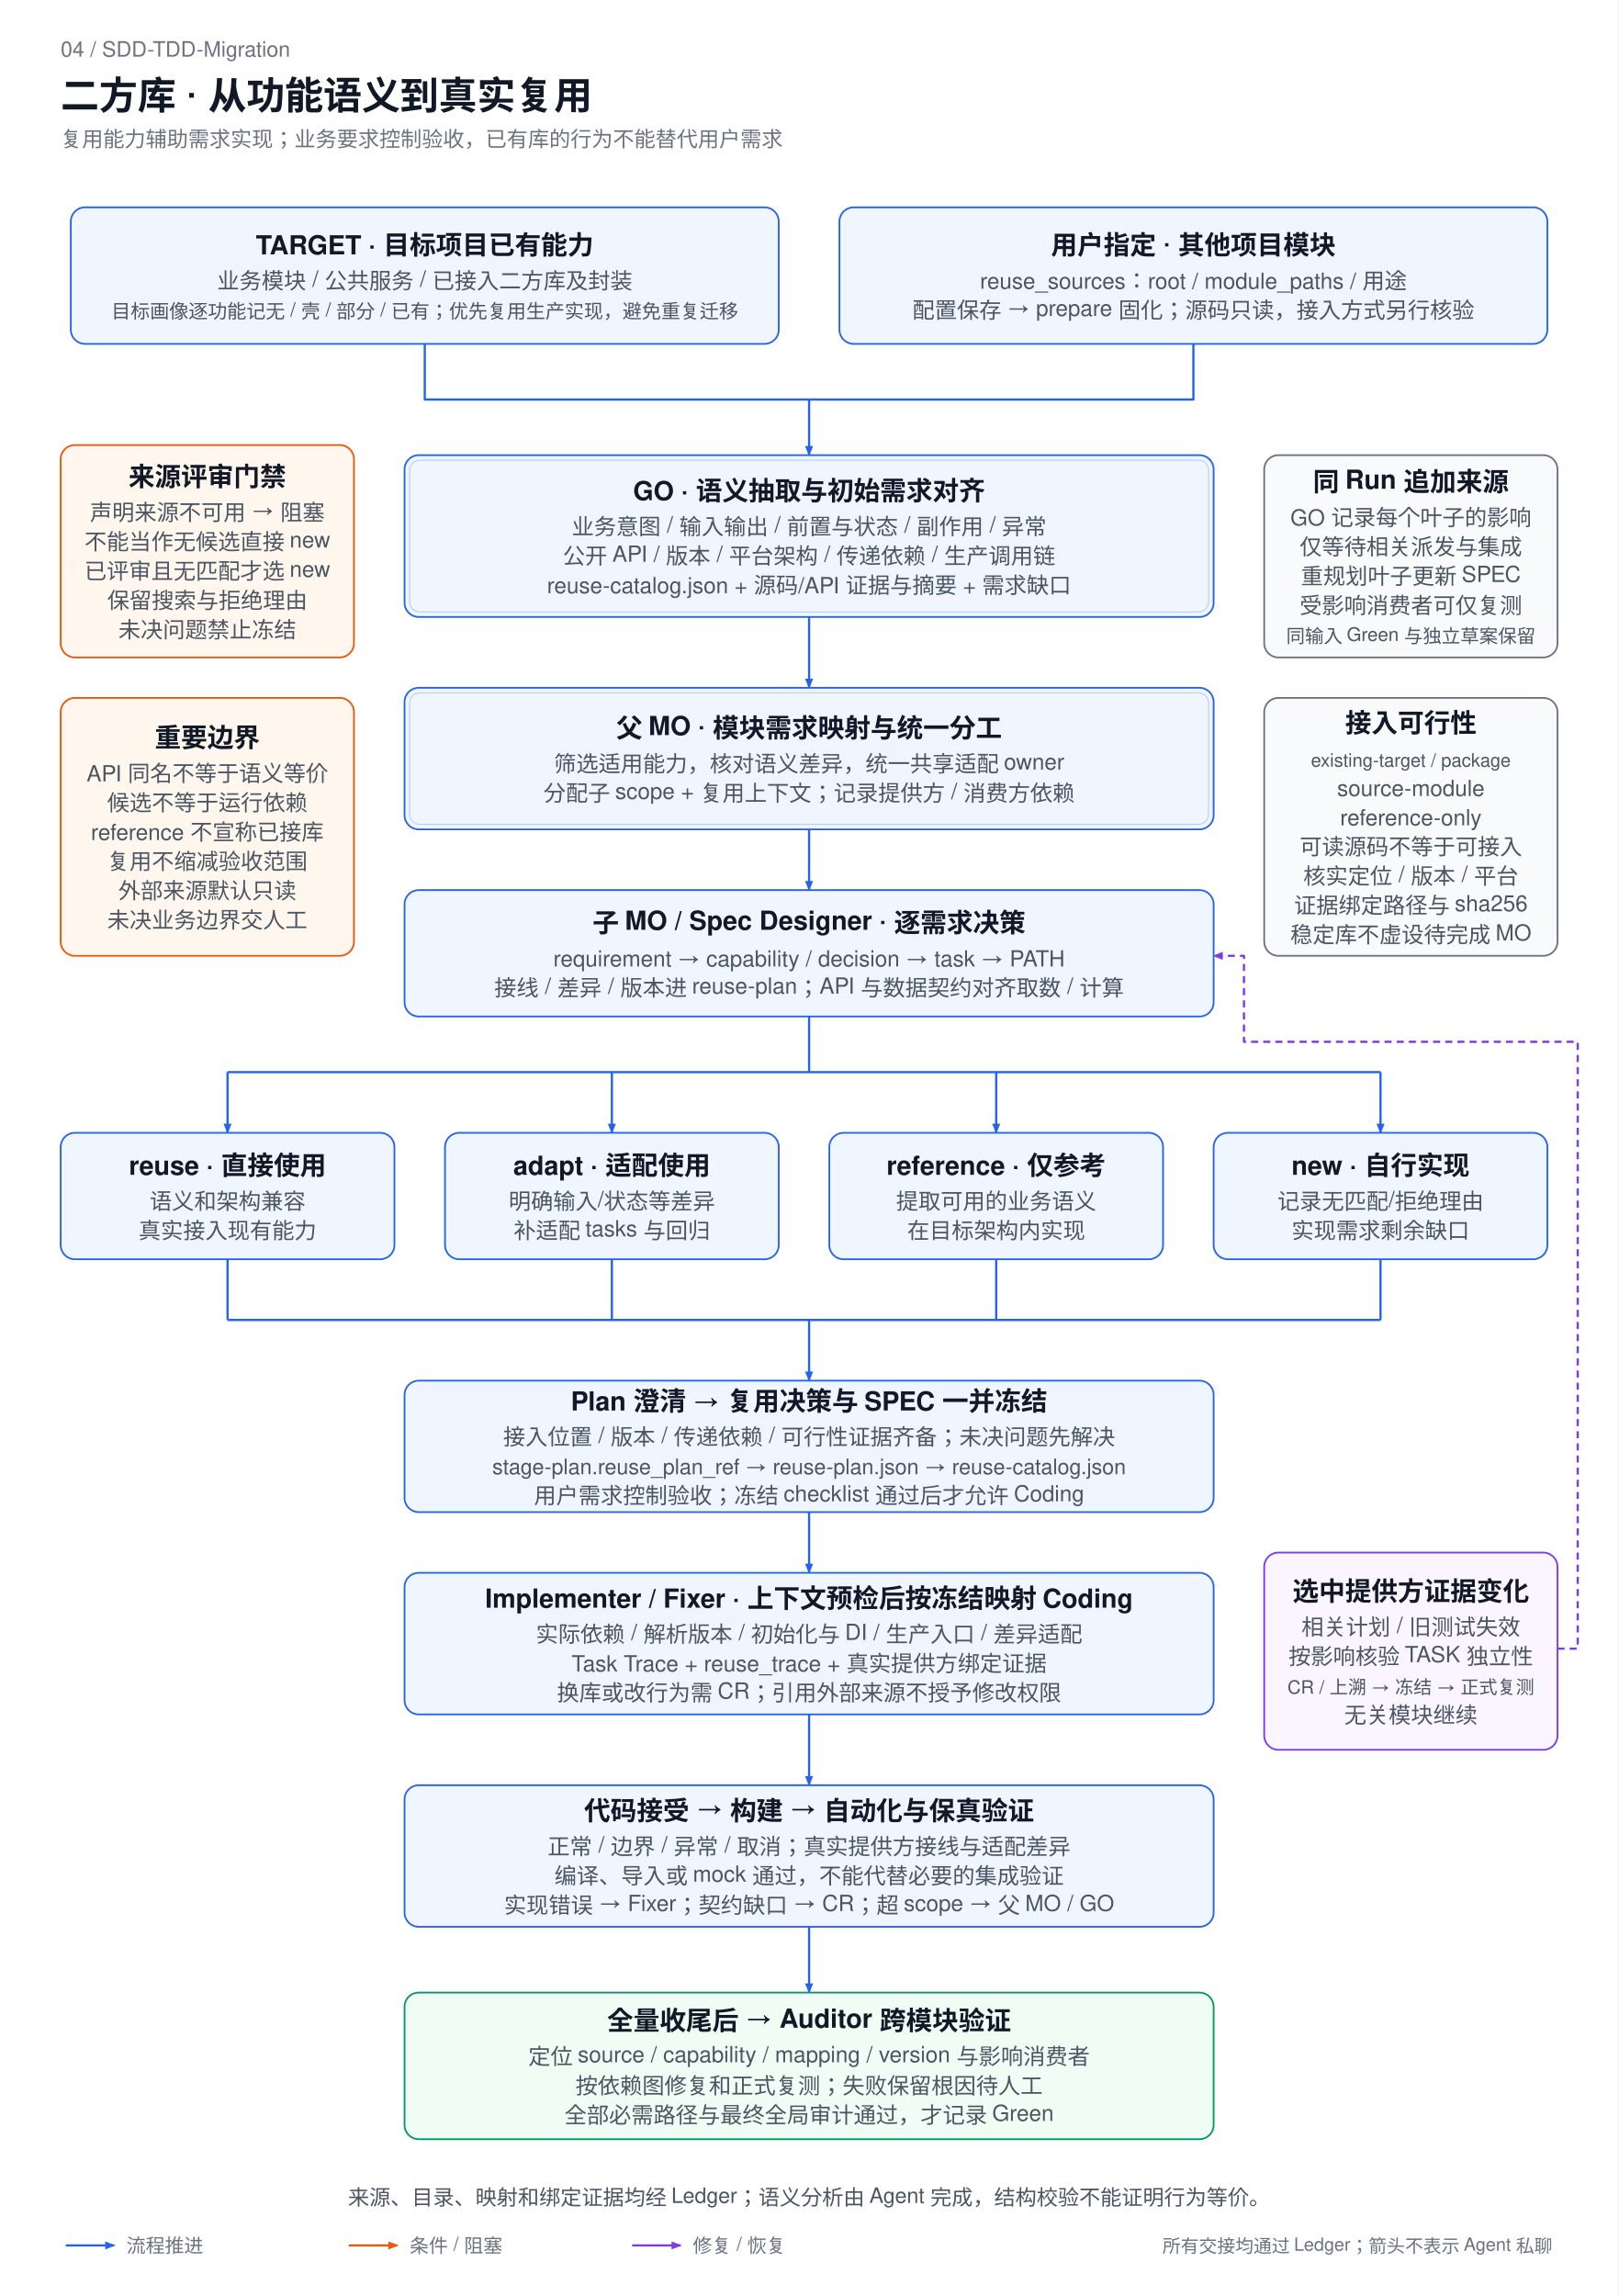
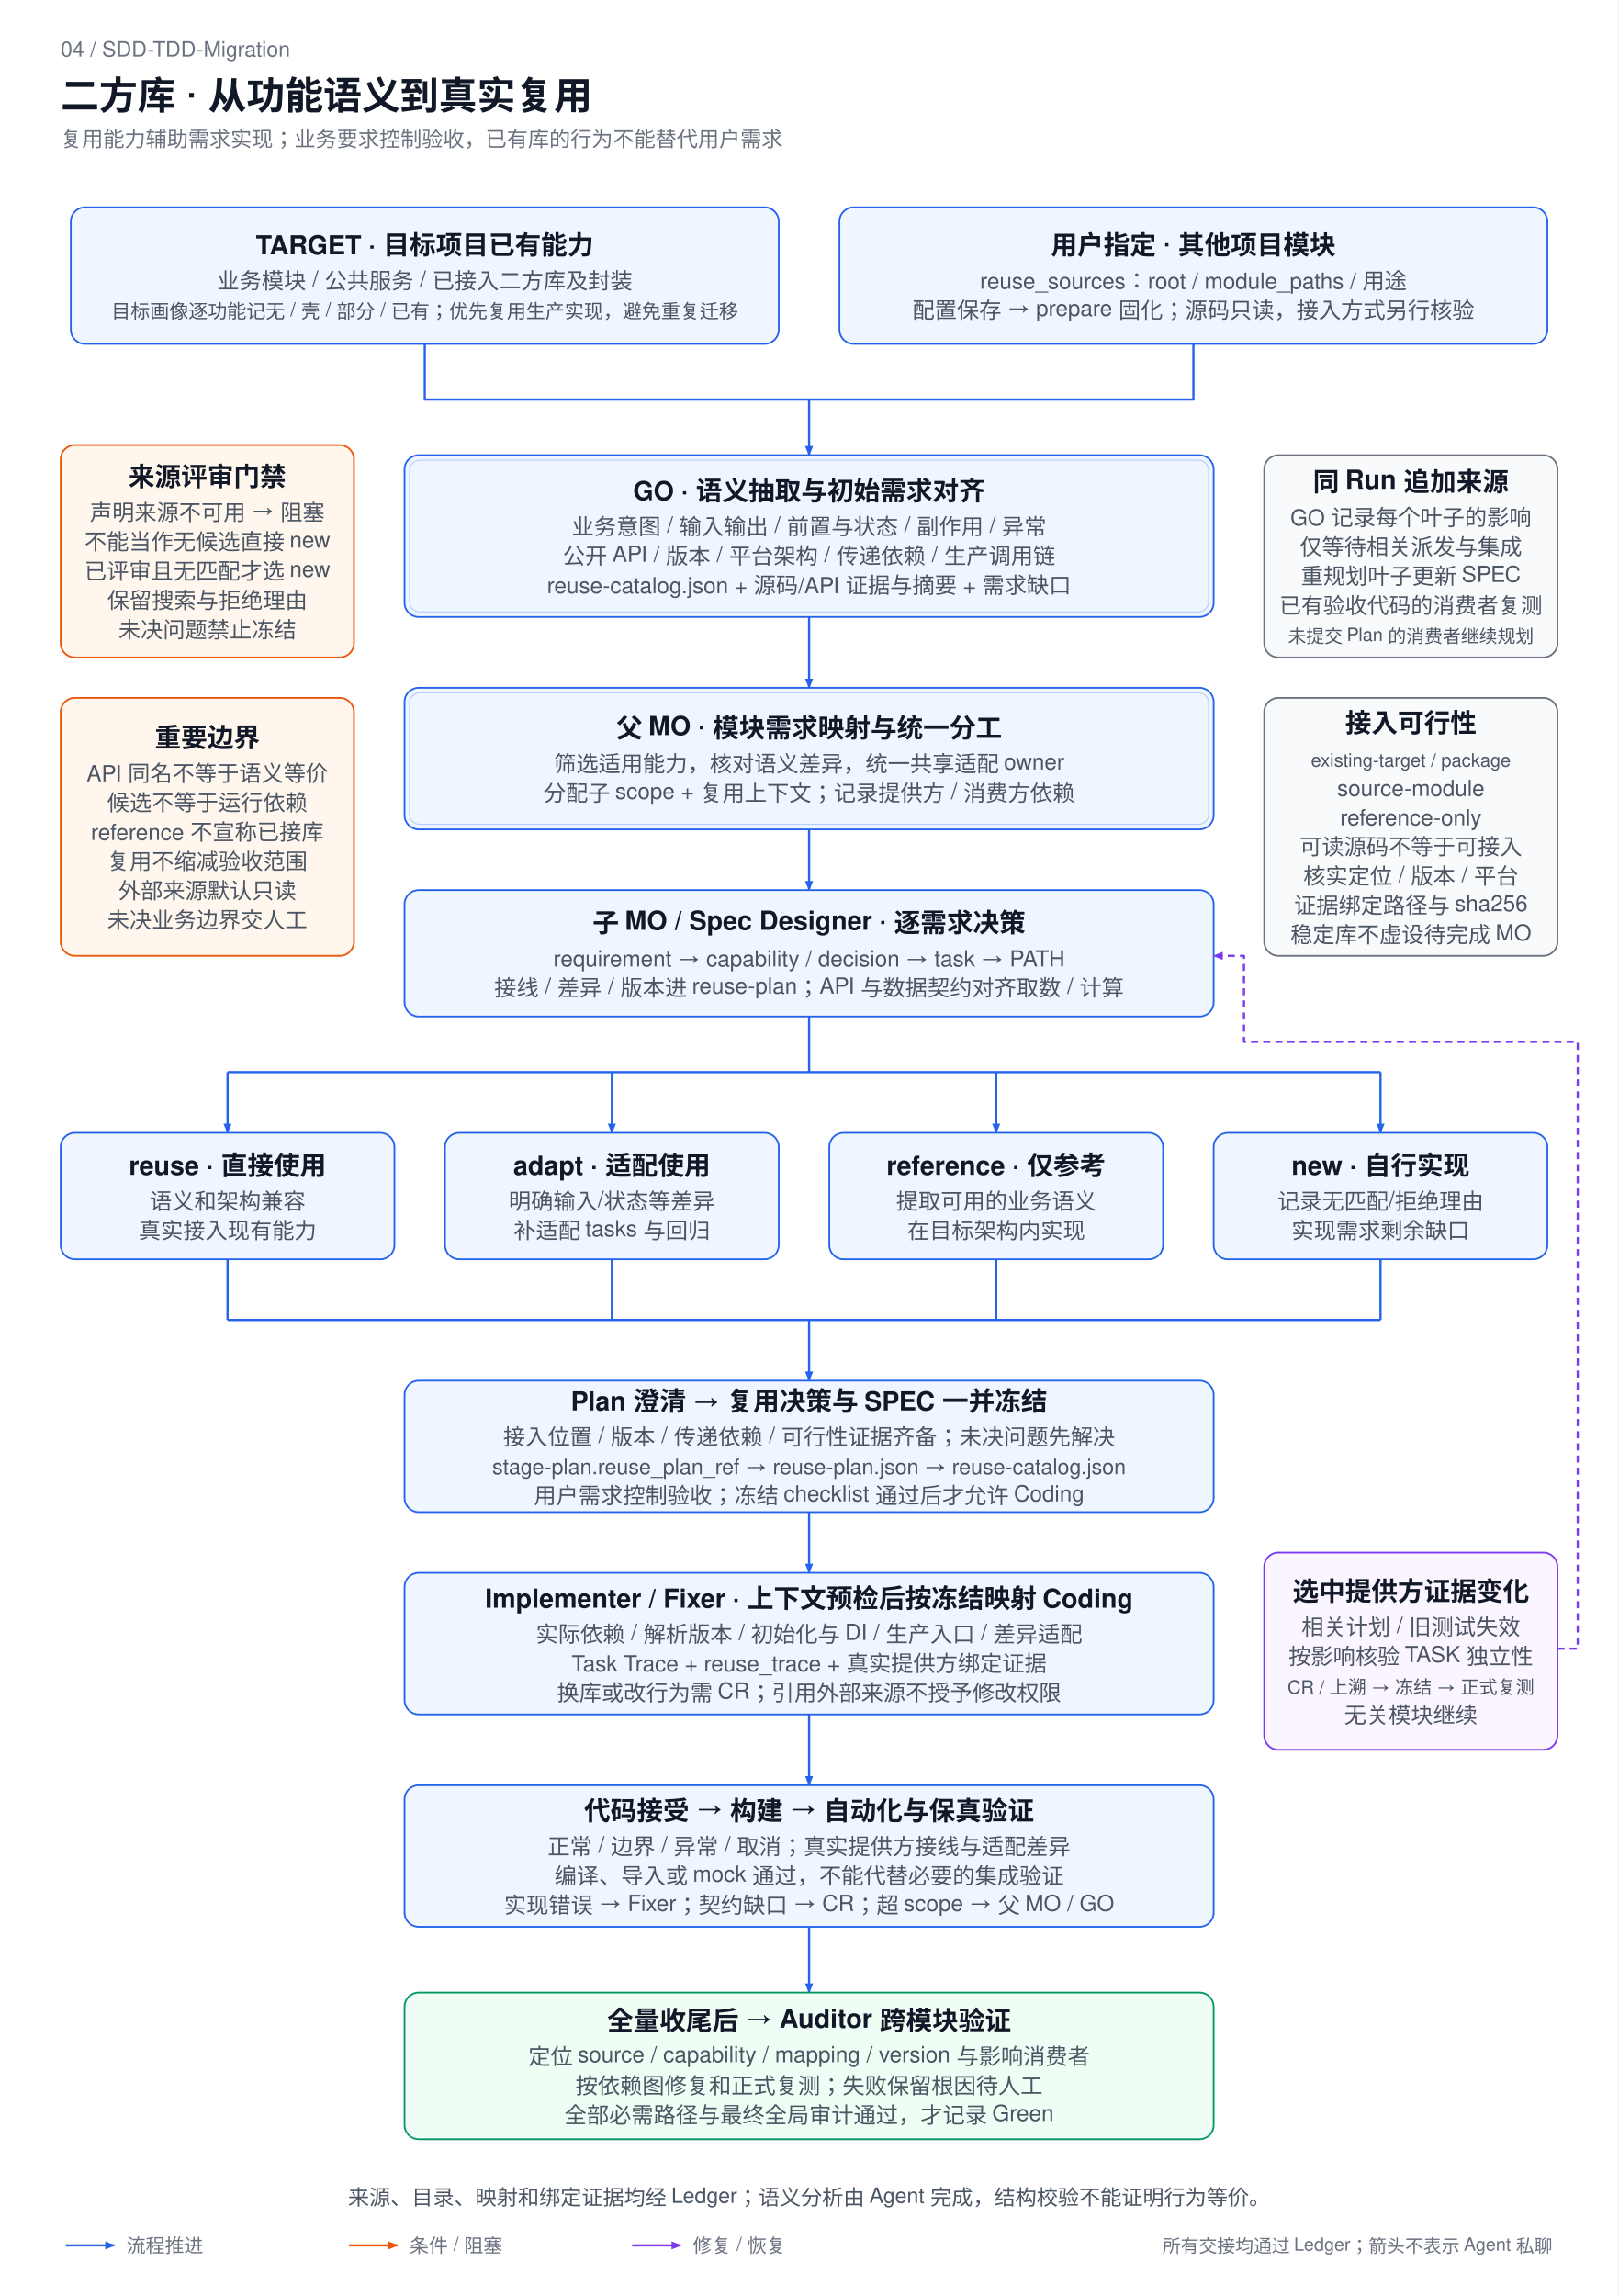
<svg xmlns="http://www.w3.org/2000/svg" width="1600" height="2270" viewBox="0 0 1600 2270" role="img" aria-labelledby="title desc">
  <style>text {font-family: "Helvetica Neue", Helvetica, Arial, "PingFang SC", "Microsoft YaHei", sans-serif;}</style>
  <defs>
    <marker id="arrow-blue" markerWidth="10" markerHeight="8" refX="9" refY="4" orient="auto" markerUnits="userSpaceOnUse">
      <path d="M0,0 L10,4 L0,8 Z" fill="#2563eb" />
    </marker>
    <marker id="arrow-orange" markerWidth="10" markerHeight="8" refX="9" refY="4" orient="auto" markerUnits="userSpaceOnUse">
      <path d="M0,0 L10,4 L0,8 Z" fill="#ea580c" />
    </marker>
    <marker id="arrow-green" markerWidth="10" markerHeight="8" refX="9" refY="4" orient="auto" markerUnits="userSpaceOnUse">
      <path d="M0,0 L10,4 L0,8 Z" fill="#059669" />
    </marker>
    <marker id="arrow-purple" markerWidth="10" markerHeight="8" refX="9" refY="4" orient="auto" markerUnits="userSpaceOnUse">
      <path d="M0,0 L10,4 L0,8 Z" fill="#7c3aed" />
    </marker>
    <marker id="arrow-gray" markerWidth="10" markerHeight="8" refX="9" refY="4" orient="auto" markerUnits="userSpaceOnUse">
      <path d="M0,0 L10,4 L0,8 Z" fill="#6b7280" />
    </marker>
  </defs>
  <rect width="1600" height="2270" fill="white" />
  <text x="60" y="56" font-size="21.00" fill="#6b7280" text-anchor="start" font-weight="400">04  /  SDD-TDD-Migration</text>
  <text x="60" y="108" font-size="38.00" fill="#111827" text-anchor="start" font-weight="700">二方库 · 从功能语义到真实复用</text>
  <text x="60" y="145" font-size="21.00" fill="#6b7280" text-anchor="start" font-weight="400">复用能力辅助需求实现；业务要求控制验收，已有库的行为不能替代用户需求</text>
  <rect x="70" y="205" width="700" height="135" rx="14" fill="#eff6ff" stroke="#2563eb" stroke-width="1.7" />
  <text x="420.0" y="251.5" font-size="26.00" fill="#111827" text-anchor="middle" font-weight="650">TARGET · 目标项目已有能力</text>
  <text x="420.0" y="285.5" font-size="22.00" fill="#4b5563" text-anchor="middle" font-weight="400">业务模块 / 公共服务 / 已接入二方库及封装</text>
  <text x="420.0" y="314.5" font-size="19.07" fill="#4b5563" text-anchor="middle" font-weight="400">目标画像逐功能记无 / 壳 / 部分 / 已有；优先复用生产实现，避免重复迁移</text>
  <rect x="830" y="205" width="700" height="135" rx="14" fill="#eff6ff" stroke="#2563eb" stroke-width="1.7" />
  <text x="1180.0" y="251.5" font-size="26.00" fill="#111827" text-anchor="middle" font-weight="650">用户指定 · 其他项目模块</text>
  <text x="1180.0" y="285.5" font-size="22.00" fill="#4b5563" text-anchor="middle" font-weight="400">reuse_sources：root / module_paths / 用途</text>
  <text x="1180.0" y="314.5" font-size="22.00" fill="#4b5563" text-anchor="middle" font-weight="400">配置保存 → prepare 固化；源码只读，接入方式另行核验</text>
  <path d="M420,340 L420,395 L800,395" fill="none" stroke="#2563eb" stroke-width="2.2" stroke-linejoin="round" />
  <path d="M1180,340 L1180,395 L800,395" fill="none" stroke="#2563eb" stroke-width="2.2" stroke-linejoin="round" />
  <path d="M800,395 L800,450" fill="none" stroke="#2563eb" stroke-width="2.2" stroke-linejoin="round" marker-end="url(#arrow-blue)" />
  <rect x="400" y="450" width="800" height="160" rx="14" fill="#eff6ff" stroke="#2563eb" stroke-width="1.7" />
  <rect x="405" y="455" width="790" height="150" rx="10" fill="none" stroke="#2563eb" stroke-opacity="0.28" />
  <text x="800.0" y="494.5" font-size="26.00" fill="#111827" text-anchor="middle" font-weight="650">GO · 语义抽取与初始需求对齐</text>
  <text x="800.0" y="528.5" font-size="22.00" fill="#4b5563" text-anchor="middle" font-weight="400">业务意图 / 输入输出 / 前置与状态 / 副作用 / 异常</text>
  <text x="800.0" y="557.5" font-size="22.00" fill="#4b5563" text-anchor="middle" font-weight="400">公开 API / 版本 / 平台架构 / 传递依赖 / 生产调用链</text>
  <text x="800.0" y="586.5" font-size="22.00" fill="#4b5563" text-anchor="middle" font-weight="400">reuse-catalog.json + 源码/API 证据与摘要 + 需求缺口</text>
  <path d="M800,610 L800,680" fill="none" stroke="#2563eb" stroke-width="2.2" stroke-linejoin="round" marker-end="url(#arrow-blue)" />
  <rect x="400" y="680" width="800" height="140" rx="14" fill="#eff6ff" stroke="#2563eb" stroke-width="1.7" />
  <rect x="405" y="685" width="790" height="130" rx="10" fill="none" stroke="#2563eb" stroke-opacity="0.28" />
  <text x="800.0" y="729.0" font-size="26.00" fill="#111827" text-anchor="middle" font-weight="650">父 MO · 模块需求映射与统一分工</text>
  <text x="800.0" y="763.0" font-size="22.00" fill="#4b5563" text-anchor="middle" font-weight="400">筛选适用能力，核对语义差异，统一共享适配 owner</text>
  <text x="800.0" y="792.0" font-size="22.00" fill="#4b5563" text-anchor="middle" font-weight="400">分配子 scope + 复用上下文；记录提供方 / 消费方依赖</text>
  <path d="M800,820 L800,880" fill="none" stroke="#2563eb" stroke-width="2.2" stroke-linejoin="round" marker-end="url(#arrow-blue)" />
  <rect x="400" y="880" width="800" height="125" rx="14" fill="#eff6ff" stroke="#2563eb" stroke-width="1.7" />
  <text x="800.0" y="921.5" font-size="26.00" fill="#111827" text-anchor="middle" font-weight="650">子 MO / Spec Designer · 逐需求决策</text>
  <text x="800.0" y="955.5" font-size="22.00" fill="#4b5563" text-anchor="middle" font-weight="400">requirement → capability / decision → task → PATH</text>
  <text x="800.0" y="984.5" font-size="22.00" fill="#4b5563" text-anchor="middle" font-weight="400">接线 / 差异 / 版本进 reuse-plan；API 与数据契约对齐取数 / 计算</text>
  <path d="M800,1005 L800,1060" fill="none" stroke="#2563eb" stroke-width="2.2" stroke-linejoin="round" />
  <path d="M225,1060 L1365,1060" fill="none" stroke="#2563eb" stroke-width="2.2" stroke-linejoin="round" />
  <path d="M225,1060 L225,1120" fill="none" stroke="#2563eb" stroke-width="2.2" stroke-linejoin="round" marker-end="url(#arrow-blue)" />
  <rect x="60" y="1120" width="330" height="125" rx="14" fill="#eff6ff" stroke="#2563eb" stroke-width="1.7" />
  <text x="225.0" y="1161.5" font-size="26.00" fill="#111827" text-anchor="middle" font-weight="650">reuse · 直接使用</text>
  <text x="225.0" y="1195.5" font-size="22.00" fill="#4b5563" text-anchor="middle" font-weight="400">语义和架构兼容</text>
  <text x="225.0" y="1224.5" font-size="22.00" fill="#4b5563" text-anchor="middle" font-weight="400">真实接入现有能力</text>
  <path d="M225,1245 L225,1305" fill="none" stroke="#2563eb" stroke-width="2.2" stroke-linejoin="round" />
  <path d="M605,1060 L605,1120" fill="none" stroke="#2563eb" stroke-width="2.2" stroke-linejoin="round" marker-end="url(#arrow-blue)" />
  <rect x="440" y="1120" width="330" height="125" rx="14" fill="#eff6ff" stroke="#2563eb" stroke-width="1.7" />
  <text x="605.0" y="1161.5" font-size="26.00" fill="#111827" text-anchor="middle" font-weight="650">adapt · 适配使用</text>
  <text x="605.0" y="1195.5" font-size="22.00" fill="#4b5563" text-anchor="middle" font-weight="400">明确输入/状态等差异</text>
  <text x="605.0" y="1224.5" font-size="22.00" fill="#4b5563" text-anchor="middle" font-weight="400">补适配 tasks 与回归</text>
  <path d="M605,1245 L605,1305" fill="none" stroke="#2563eb" stroke-width="2.2" stroke-linejoin="round" />
  <path d="M985,1060 L985,1120" fill="none" stroke="#2563eb" stroke-width="2.2" stroke-linejoin="round" marker-end="url(#arrow-blue)" />
  <rect x="820" y="1120" width="330" height="125" rx="14" fill="#eff6ff" stroke="#2563eb" stroke-width="1.7" />
  <text x="985.0" y="1161.5" font-size="26.00" fill="#111827" text-anchor="middle" font-weight="650">reference · 仅参考</text>
  <text x="985.0" y="1195.5" font-size="22.00" fill="#4b5563" text-anchor="middle" font-weight="400">提取可用的业务语义</text>
  <text x="985.0" y="1224.5" font-size="22.00" fill="#4b5563" text-anchor="middle" font-weight="400">在目标架构内实现</text>
  <path d="M985,1245 L985,1305" fill="none" stroke="#2563eb" stroke-width="2.2" stroke-linejoin="round" />
  <path d="M1365,1060 L1365,1120" fill="none" stroke="#2563eb" stroke-width="2.2" stroke-linejoin="round" marker-end="url(#arrow-blue)" />
  <rect x="1200" y="1120" width="330" height="125" rx="14" fill="#eff6ff" stroke="#2563eb" stroke-width="1.7" />
  <text x="1365.0" y="1161.5" font-size="26.00" fill="#111827" text-anchor="middle" font-weight="650">new · 自行实现</text>
  <text x="1365.0" y="1195.5" font-size="22.00" fill="#4b5563" text-anchor="middle" font-weight="400">记录无匹配/拒绝理由</text>
  <text x="1365.0" y="1224.5" font-size="22.00" fill="#4b5563" text-anchor="middle" font-weight="400">实现需求剩余缺口</text>
  <path d="M1365,1245 L1365,1305" fill="none" stroke="#2563eb" stroke-width="2.2" stroke-linejoin="round" />
  <path d="M225,1305 L1365,1305" fill="none" stroke="#2563eb" stroke-width="2.2" stroke-linejoin="round" />
  <path d="M800,1305 L800,1365" fill="none" stroke="#2563eb" stroke-width="2.2" stroke-linejoin="round" marker-end="url(#arrow-blue)" />
  <rect x="400" y="1365" width="800" height="130" rx="14" fill="#eff6ff" stroke="#2563eb" stroke-width="1.7" />
  <text x="800.0" y="1394.5" font-size="26.00" fill="#111827" text-anchor="middle" font-weight="650">Plan 澄清 → 复用决策与 SPEC 一并冻结</text>
  <text x="800.0" y="1428.5" font-size="22.00" fill="#4b5563" text-anchor="middle" font-weight="400">接入位置 / 版本 / 传递依赖 / 可行性证据齐备；未决问题先解决</text>
  <text x="800.0" y="1457.5" font-size="21.11" fill="#4b5563" text-anchor="middle" font-weight="400">stage-plan.reuse_plan_ref → reuse-plan.json → reuse-catalog.json</text>
  <text x="800.0" y="1486.5" font-size="22.00" fill="#4b5563" text-anchor="middle" font-weight="400">用户需求控制验收；冻结 checklist 通过后才允许 Coding</text>
  <path d="M800,1495 L800,1555" fill="none" stroke="#2563eb" stroke-width="2.2" stroke-linejoin="round" marker-end="url(#arrow-blue)" />
  <rect x="400" y="1555" width="800" height="140" rx="14" fill="#eff6ff" stroke="#2563eb" stroke-width="1.7" />
  <text x="800.0" y="1589.5" font-size="26.00" fill="#111827" text-anchor="middle" font-weight="650">Implementer / Fixer · 上下文预检后按冻结映射 Coding</text>
  <text x="800.0" y="1623.5" font-size="22.00" fill="#4b5563" text-anchor="middle" font-weight="400">实际依赖 / 解析版本 / 初始化与 DI / 生产入口 / 差异适配</text>
  <text x="800.0" y="1652.5" font-size="22.00" fill="#4b5563" text-anchor="middle" font-weight="400">Task Trace + reuse_trace + 真实提供方绑定证据</text>
  <text x="800.0" y="1681.5" font-size="22.00" fill="#4b5563" text-anchor="middle" font-weight="400">换库或改行为需 CR；引用外部来源不授予修改权限</text>
  <path d="M800,1695 L800,1765" fill="none" stroke="#2563eb" stroke-width="2.2" stroke-linejoin="round" marker-end="url(#arrow-blue)" />
  <rect x="400" y="1765" width="800" height="140" rx="14" fill="#eff6ff" stroke="#2563eb" stroke-width="1.7" />
  <text x="800.0" y="1799.5" font-size="26.00" fill="#111827" text-anchor="middle" font-weight="650">代码接受 → 构建 → 自动化与保真验证</text>
  <text x="800.0" y="1833.5" font-size="22.00" fill="#4b5563" text-anchor="middle" font-weight="400">正常 / 边界 / 异常 / 取消；真实提供方接线与适配差异</text>
  <text x="800.0" y="1862.5" font-size="22.00" fill="#4b5563" text-anchor="middle" font-weight="400">编译、导入或 mock 通过，不能代替必要的集成验证</text>
  <text x="800.0" y="1891.5" font-size="22.00" fill="#4b5563" text-anchor="middle" font-weight="400">实现错误 → Fixer；契约缺口 → CR；超 scope → 父 MO / GO</text>
  <path d="M800,1905 L800,1970" fill="none" stroke="#2563eb" stroke-width="2.2" stroke-linejoin="round" marker-end="url(#arrow-blue)" />
  <rect x="400" y="1970" width="800" height="145" rx="14" fill="#f0fdf4" stroke="#059669" stroke-width="1.7" />
  <text x="800.0" y="2007.0" font-size="26.00" fill="#111827" text-anchor="middle" font-weight="650">全量收尾后 → Auditor 跨模块验证</text>
  <text x="800.0" y="2041.0" font-size="22.00" fill="#4b5563" text-anchor="middle" font-weight="400">定位 source / capability / mapping / version 与影响消费者</text>
  <text x="800.0" y="2070.0" font-size="22.00" fill="#4b5563" text-anchor="middle" font-weight="400">按依赖图修复和正式复测；失败保留根因待人工</text>
  <text x="800.0" y="2099.0" font-size="22.00" fill="#4b5563" text-anchor="middle" font-weight="400">全部必需路径与最终全局审计通过，才记录 Green</text>
  <rect x="60" y="690" width="290" height="255" rx="14" fill="#fff7ed" stroke="#ea580c" stroke-width="1.7" />
  <text x="205.0" y="738.5" font-size="26.00" fill="#111827" text-anchor="middle" font-weight="650">重要边界</text>
  <text x="205.0" y="772.5" font-size="22.00" fill="#4b5563" text-anchor="middle" font-weight="400">API 同名不等于语义等价</text>
  <text x="205.0" y="801.5" font-size="22.00" fill="#4b5563" text-anchor="middle" font-weight="400">候选不等于运行依赖</text>
  <text x="205.0" y="830.5" font-size="22.00" fill="#4b5563" text-anchor="middle" font-weight="400">reference 不宣称已接库</text>
  <text x="205.0" y="859.5" font-size="22.00" fill="#4b5563" text-anchor="middle" font-weight="400">复用不缩减验收范围</text>
  <text x="205.0" y="888.5" font-size="22.00" fill="#4b5563" text-anchor="middle" font-weight="400">外部来源默认只读</text>
  <text x="205.0" y="917.5" font-size="22.00" fill="#4b5563" text-anchor="middle" font-weight="400">未决业务边界交人工</text>
  <rect x="1250" y="450" width="290" height="200" rx="14" fill="#f9fafb" stroke="#6b7280" stroke-width="1.7" />
  <text x="1395.0" y="485.5" font-size="26.00" fill="#111827" text-anchor="middle" font-weight="650">同 Run 追加来源</text>
  <text x="1395.0" y="519.5" font-size="22.00" fill="#4b5563" text-anchor="middle" font-weight="400">GO 记录每个叶子的影响</text>
  <text x="1395.0" y="548.5" font-size="22.00" fill="#4b5563" text-anchor="middle" font-weight="400">仅等待相关派发与集成</text>
  <text x="1395.0" y="577.5" font-size="22.00" fill="#4b5563" text-anchor="middle" font-weight="400">重规划叶子更新 SPEC</text>
-   <text x="1395.0" y="606.5" font-size="22.00" fill="#4b5563" text-anchor="middle" font-weight="400">受影响消费者可仅复测</text>
-   <text x="1395.0" y="635.5" font-size="18.58" fill="#4b5563" text-anchor="middle" font-weight="400">同输入 Green 与独立草案保留</text>
+   <text x="1395.0" y="606.5" font-size="21.67" fill="#4b5563" text-anchor="middle" font-weight="400">已有验收代码的消费者复测</text>
+   <text x="1395.0" y="635.5" font-size="18.03" fill="#4b5563" text-anchor="middle" font-weight="400">未提交 Plan 的消费者继续规划</text>
  <rect x="60" y="440" width="290" height="210" rx="14" fill="#fff7ed" stroke="#ea580c" stroke-width="1.7" />
  <text x="205.0" y="480.5" font-size="26.00" fill="#111827" text-anchor="middle" font-weight="650">来源评审门禁</text>
  <text x="205.0" y="514.5" font-size="22.00" fill="#4b5563" text-anchor="middle" font-weight="400">声明来源不可用 → 阻塞</text>
  <text x="205.0" y="543.5" font-size="22.00" fill="#4b5563" text-anchor="middle" font-weight="400">不能当作无候选直接 new</text>
  <text x="205.0" y="572.5" font-size="22.00" fill="#4b5563" text-anchor="middle" font-weight="400">已评审且无匹配才选 new</text>
  <text x="205.0" y="601.5" font-size="22.00" fill="#4b5563" text-anchor="middle" font-weight="400">保留搜索与拒绝理由</text>
  <text x="205.0" y="630.5" font-size="22.00" fill="#4b5563" text-anchor="middle" font-weight="400">未决问题禁止冻结</text>
  <rect x="1250" y="690" width="290" height="255" rx="14" fill="#f9fafb" stroke="#6b7280" stroke-width="1.7" />
  <text x="1395.0" y="724.0" font-size="26.00" fill="#111827" text-anchor="middle" font-weight="650">接入可行性</text>
  <text x="1395.0" y="758.0" font-size="18.25" fill="#4b5563" text-anchor="middle" font-weight="400">existing-target / package</text>
  <text x="1395.0" y="787.0" font-size="22.00" fill="#4b5563" text-anchor="middle" font-weight="400">source-module</text>
  <text x="1395.0" y="816.0" font-size="22.00" fill="#4b5563" text-anchor="middle" font-weight="400">reference-only</text>
  <text x="1395.0" y="845.0" font-size="22.00" fill="#4b5563" text-anchor="middle" font-weight="400">可读源码不等于可接入</text>
  <text x="1395.0" y="874.0" font-size="22.00" fill="#4b5563" text-anchor="middle" font-weight="400">核实定位 / 版本 / 平台</text>
  <text x="1395.0" y="903.0" font-size="22.00" fill="#4b5563" text-anchor="middle" font-weight="400">证据绑定路径与 sha256</text>
  <text x="1395.0" y="932.0" font-size="22.00" fill="#4b5563" text-anchor="middle" font-weight="400">稳定库不虚设待完成 MO</text>
  <rect x="1250" y="1535" width="290" height="195" rx="14" fill="#faf5ff" stroke="#7c3aed" stroke-width="1.7" />
  <text x="1395.0" y="1582.5" font-size="26.00" fill="#111827" text-anchor="middle" font-weight="650">选中提供方证据变化</text>
  <text x="1395.0" y="1616.5" font-size="22.00" fill="#4b5563" text-anchor="middle" font-weight="400">相关计划 / 旧测试失效</text>
  <text x="1395.0" y="1645.5" font-size="22.00" fill="#4b5563" text-anchor="middle" font-weight="400">按影响核验 TASK 独立性</text>
  <text x="1395.0" y="1674.5" font-size="18.22" fill="#4b5563" text-anchor="middle" font-weight="400">CR / 上溯 → 冻结 → 正式复测</text>
  <text x="1395.0" y="1703.5" font-size="22.00" fill="#4b5563" text-anchor="middle" font-weight="400">无关模块继续</text>
  <path d="M1540,1630 L1560,1630 L1560,1030 L1230,1030 L1230,945 L1200,945" fill="none" stroke="#7c3aed" stroke-width="2.2" stroke-linejoin="round" stroke-dasharray="7 5" marker-end="url(#arrow-purple)" />
  <text x="800" y="2180" font-size="21.00" fill="#4b5563" text-anchor="middle" font-weight="400">来源、目录、映射和绑定证据均经 Ledger；语义分析由 Agent 完成，结构校验不能证明行为等价。</text>
  <path d="M65,2220 L113,2220" fill="none" stroke="#2563eb" stroke-width="2.2" stroke-linejoin="round" marker-end="url(#arrow-blue)" />
  <text x="125" y="2227" font-size="19.00" fill="#6b7280" text-anchor="start" font-weight="400">流程推进</text>
  <path d="M345,2220 L393,2220" fill="none" stroke="#ea580c" stroke-width="2.2" stroke-linejoin="round" marker-end="url(#arrow-orange)" />
  <text x="405" y="2227" font-size="19.00" fill="#6b7280" text-anchor="start" font-weight="400">条件 / 阻塞</text>
  <path d="M625,2220 L673,2220" fill="none" stroke="#7c3aed" stroke-width="2.2" stroke-linejoin="round" marker-end="url(#arrow-purple)" />
  <text x="685" y="2227" font-size="19.00" fill="#6b7280" text-anchor="start" font-weight="400">修复 / 恢复</text>
  <text x="1535" y="2227" font-size="18.00" fill="#6b7280" text-anchor="end" font-weight="400">所有交接均通过 Ledger；箭头不表示 Agent 私聊</text>
</svg>
